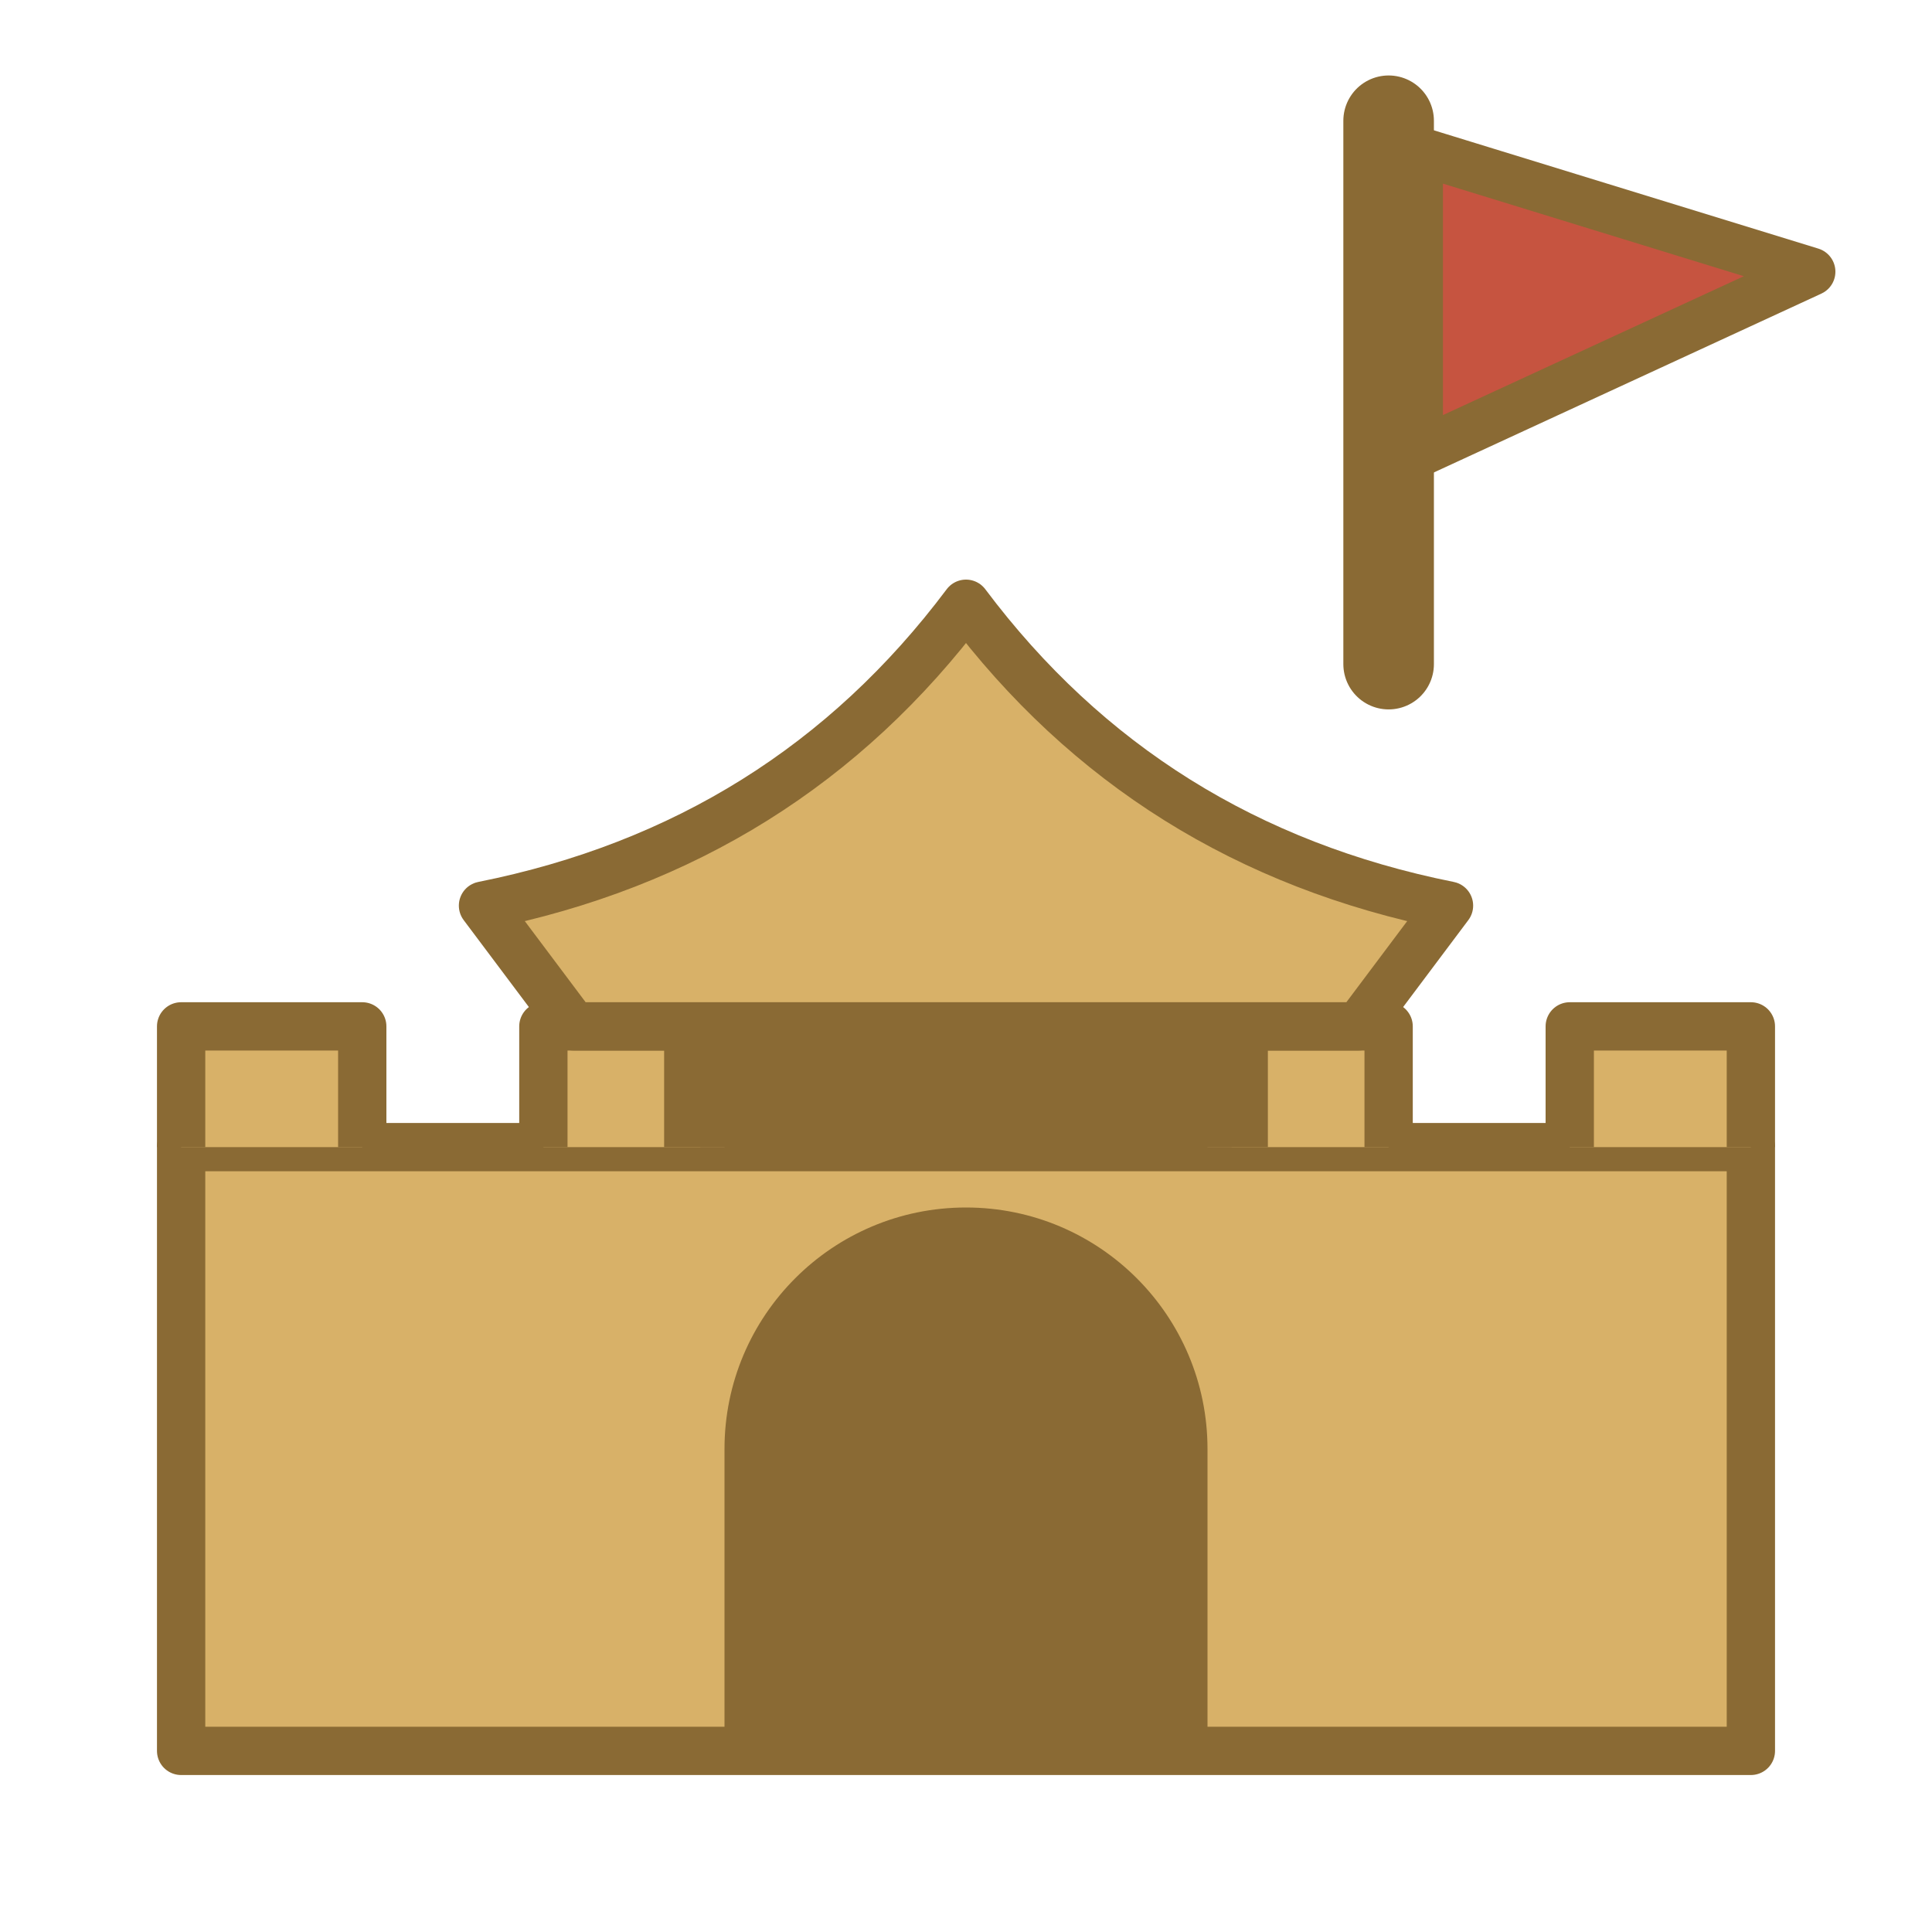
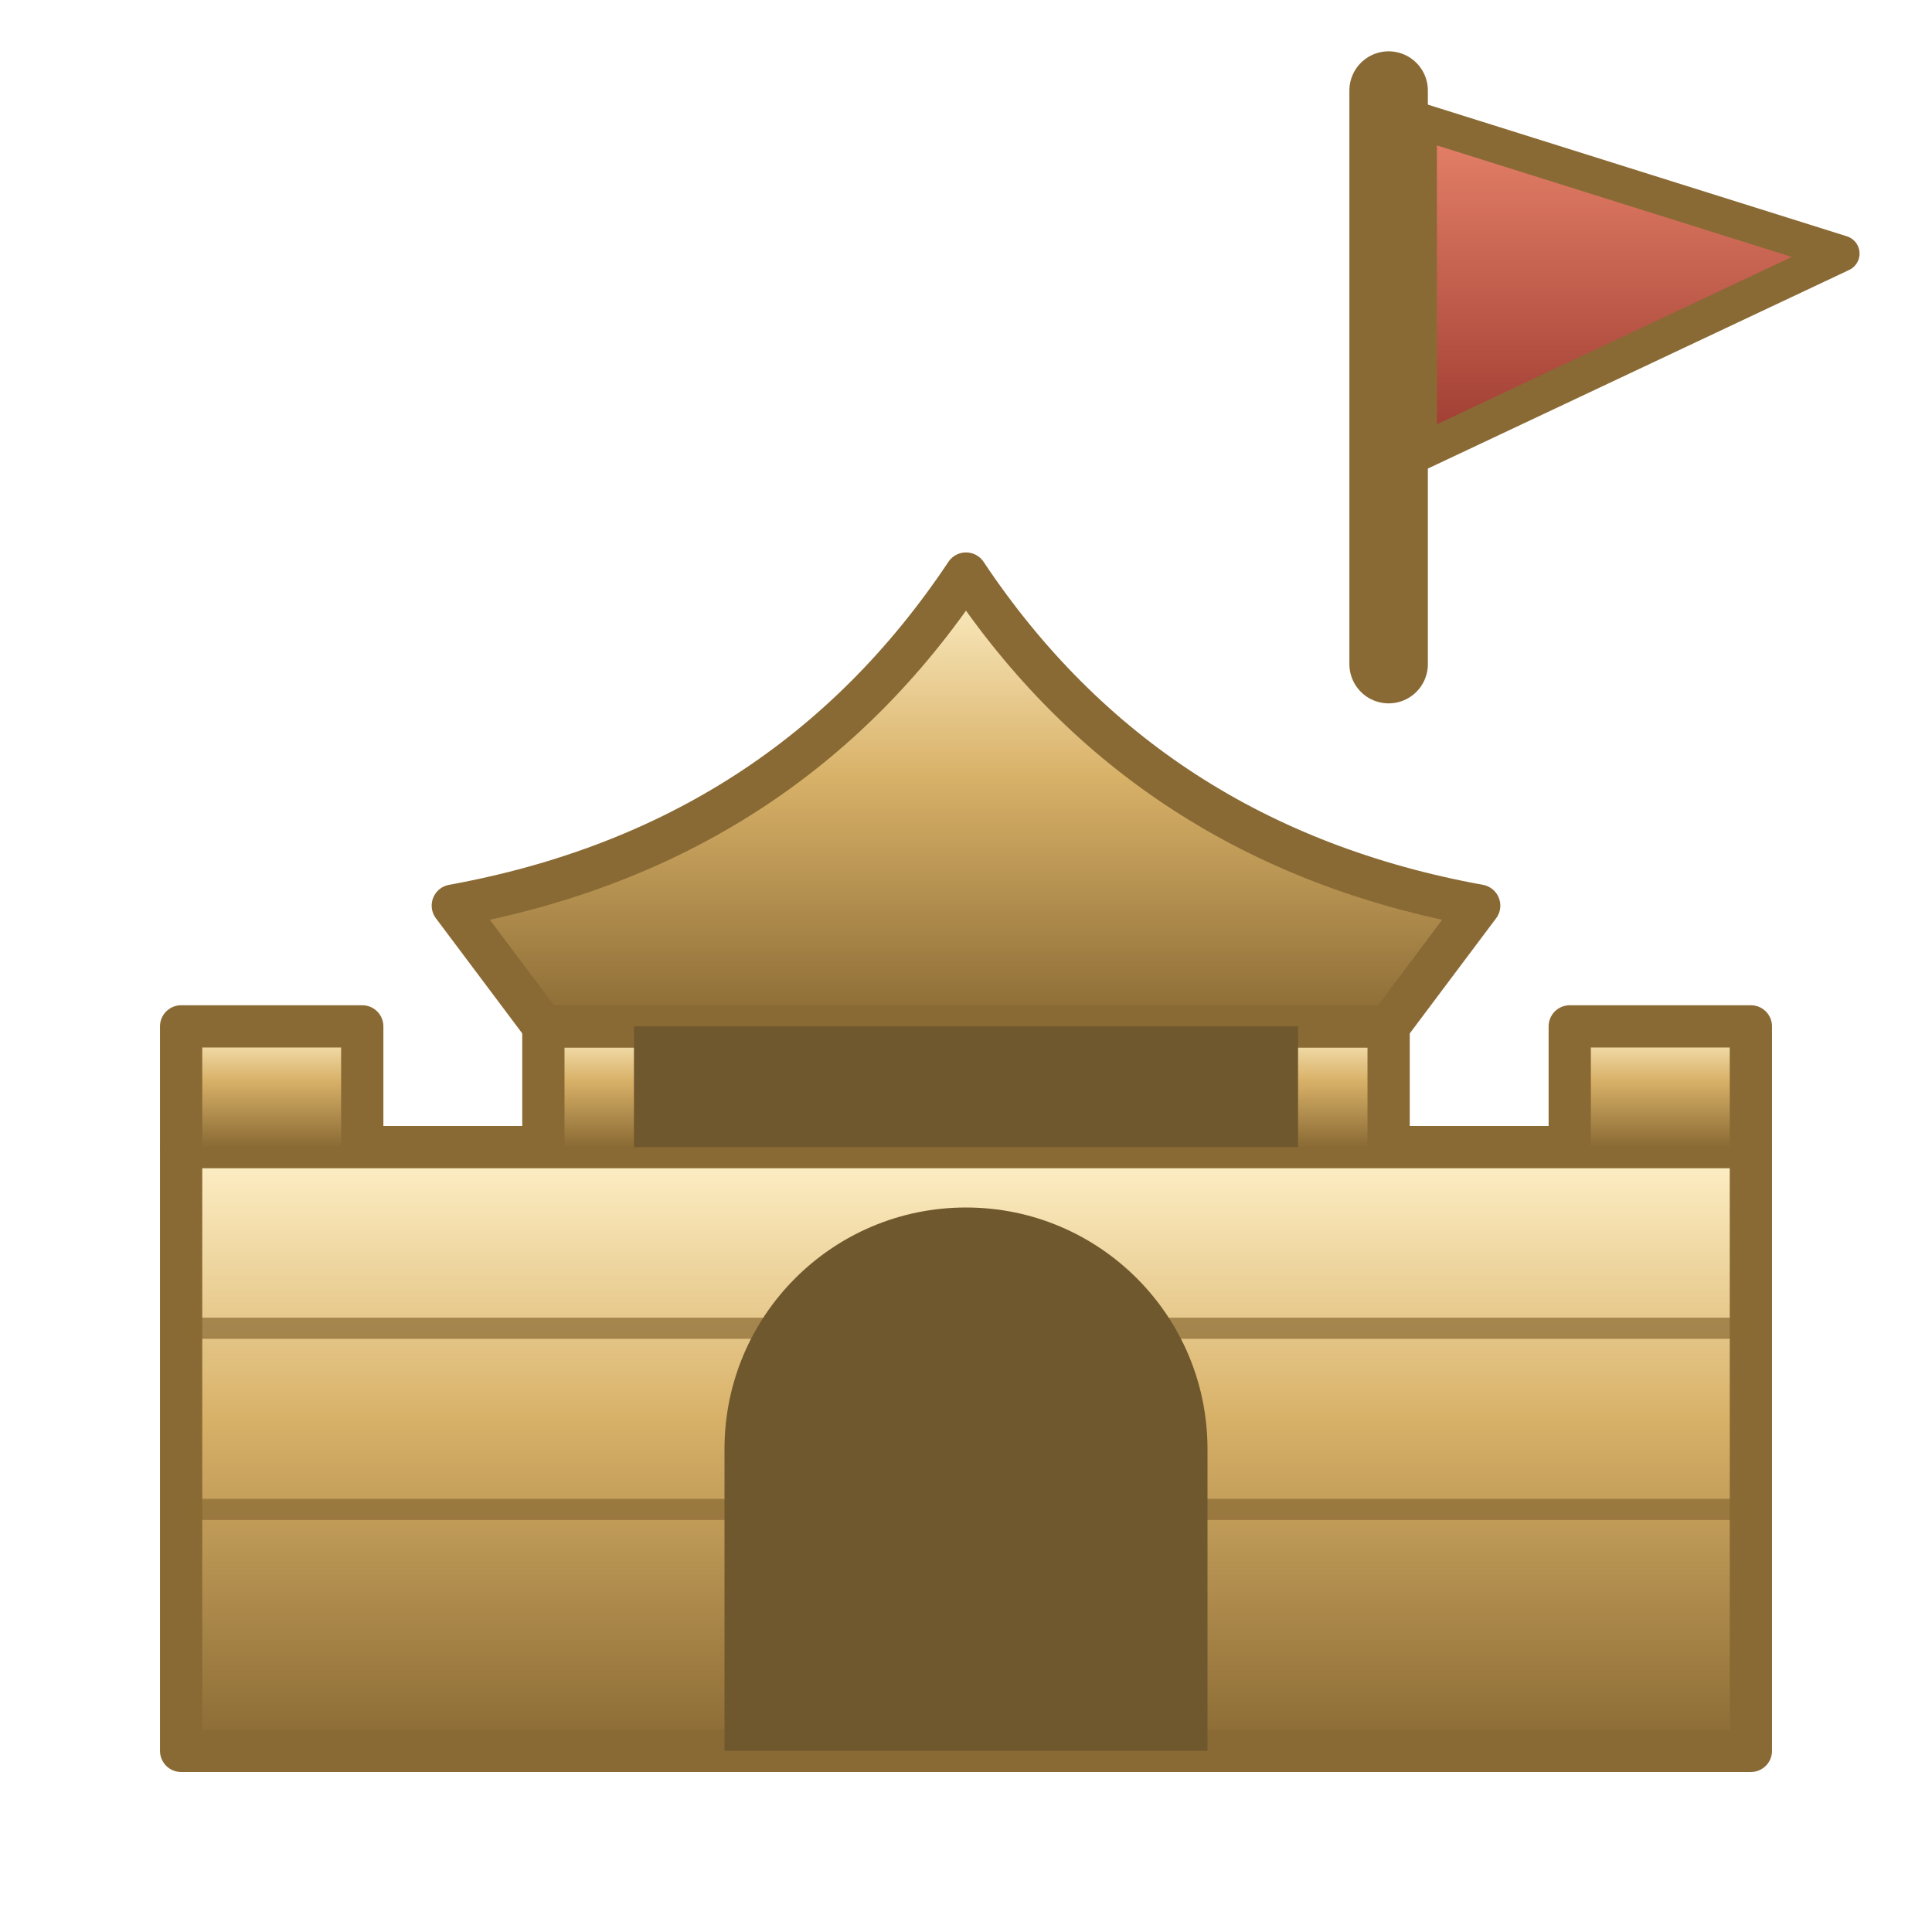
<svg xmlns="http://www.w3.org/2000/svg" viewBox="0 0 64 64">
-   <path d="M6 58V38H58V58Z" fill="#d8b168" stroke="#8a6a34" stroke-width="1.6" stroke-linejoin="round" />
-   <path d="M24 58V48a8 8 0 0 1 16 0V58Z" fill="#8a6a34" />
-   <path d="M6 38V34H12V38M18 38V34H24V38M40 38V34H46V38M52 38V34H58V38" fill="#d8b168" stroke="#8a6a34" stroke-width="1.6" stroke-linejoin="round" />
-   <path d="M16 30Q26 28 32 20Q38 28 48 30L45 34H19Z" fill="#d8b168" stroke="#8a6a34" stroke-width="1.6" stroke-linejoin="round" />
-   <path d="M22 34H42V38H22Z" fill="#8a6a34" />
-   <path d="M46 22V4" stroke="#8a6a34" stroke-width="3" stroke-linecap="round" />
-   <path d="M47 5L60 9L47 15Z" fill="#c65440" stroke="#8a6a34" stroke-width="1.6" stroke-linejoin="round" />
+   <defs>
+     <linearGradient id="agesvg13g0" x1="0" y1="0" x2="0" y2="1">
+       <stop offset="0" stop-color="#fff1c9" />
+       <stop offset="0.45" stop-color="#d8b168" />
+       <stop offset="1" stop-color="#8a6a34" />
+     </linearGradient>
+     <linearGradient id="agesvg13g1" x1="0" y1="0" x2="0" y2="1">
+       <stop offset="0" stop-color="#e7836a" />
+       <stop offset="1" stop-color="#9c3a30" />
+     </linearGradient>
+   </defs>
+   <path d="M6 58V38H58V58Z" fill="url(#agesvg13g0)" stroke="#8a6a34" stroke-width="1.4" stroke-linejoin="round" />
+   <path d="M6 44H58" stroke="#8a6a34" stroke-width=".7" stroke-opacity=".7" />
+   <path d="M6 50H58" stroke="#8a6a34" stroke-width=".7" stroke-opacity=".7" />
+   <path d="M24 58V48a8 8 0 0 1 16 0V58Z" fill="#70582e" />
+   <path d="M6 38V34H12V38M18 38V34H24V38M40 38V34H46V38M52 38V34H58V38" fill="url(#agesvg13g0)" stroke="#8a6a34" stroke-width="1.4" stroke-linejoin="round" />
+   <path d="M15 30Q26 28 32 19Q38 28 49 30L46 34H18Z" fill="url(#agesvg13g0)" stroke="#8a6a34" stroke-width="1.4" stroke-linejoin="round" />
+   <path d="M21 34H43V38H21Z" fill="#70582e" />
+   <path d="M46 22V3" stroke="#8a6a34" stroke-width="2.6" stroke-linecap="round" />
+   <path d="M47 4L61 8.4L47 15Z" fill="url(#agesvg13g1)" stroke="#8a6a34" stroke-width="1.2" stroke-linejoin="round" />
</svg>
